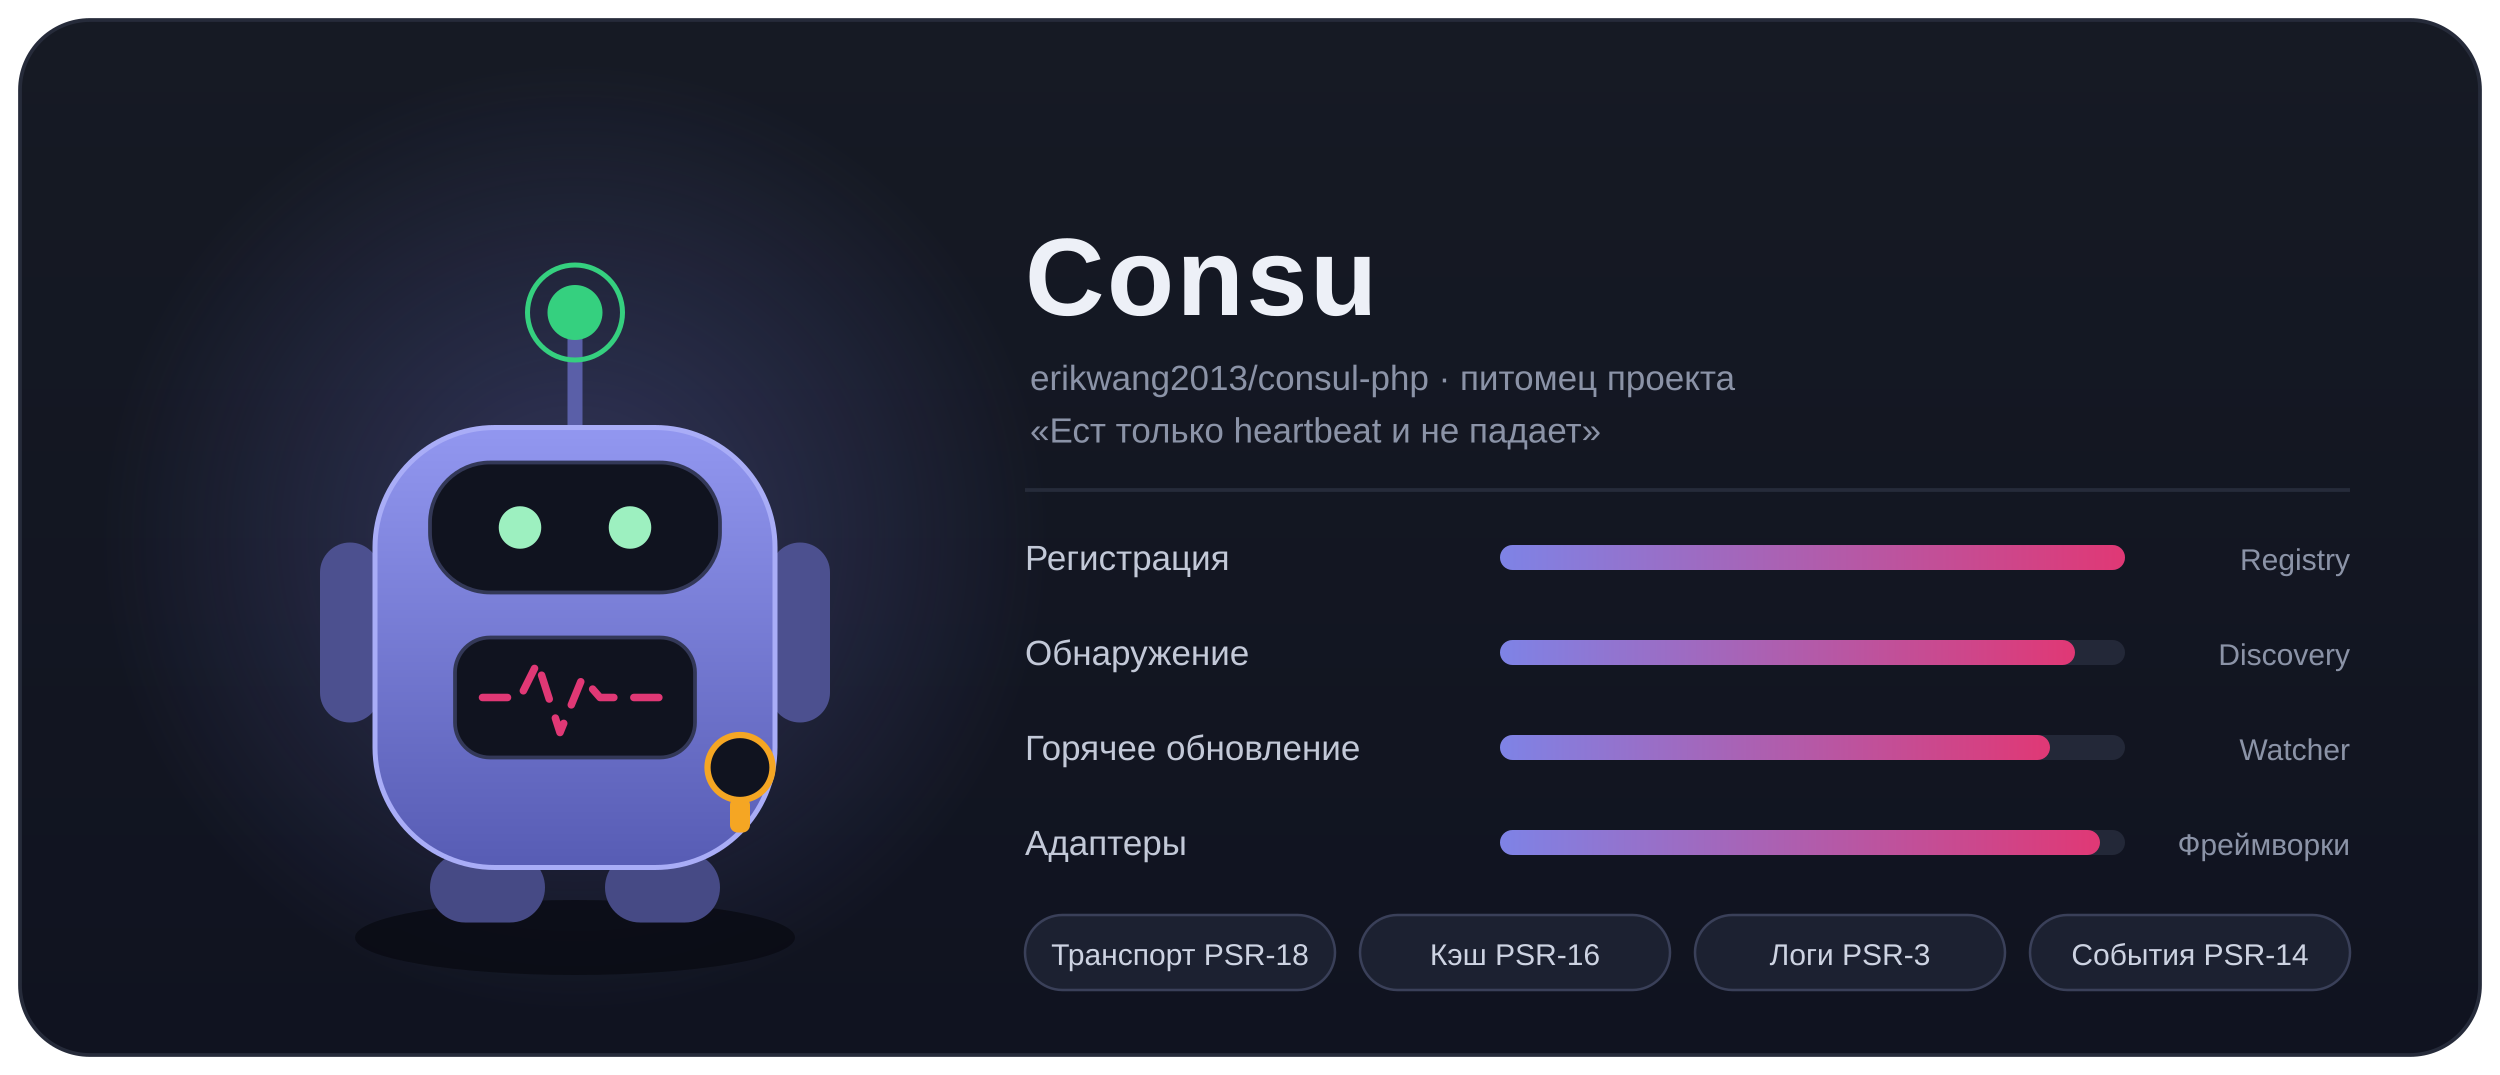
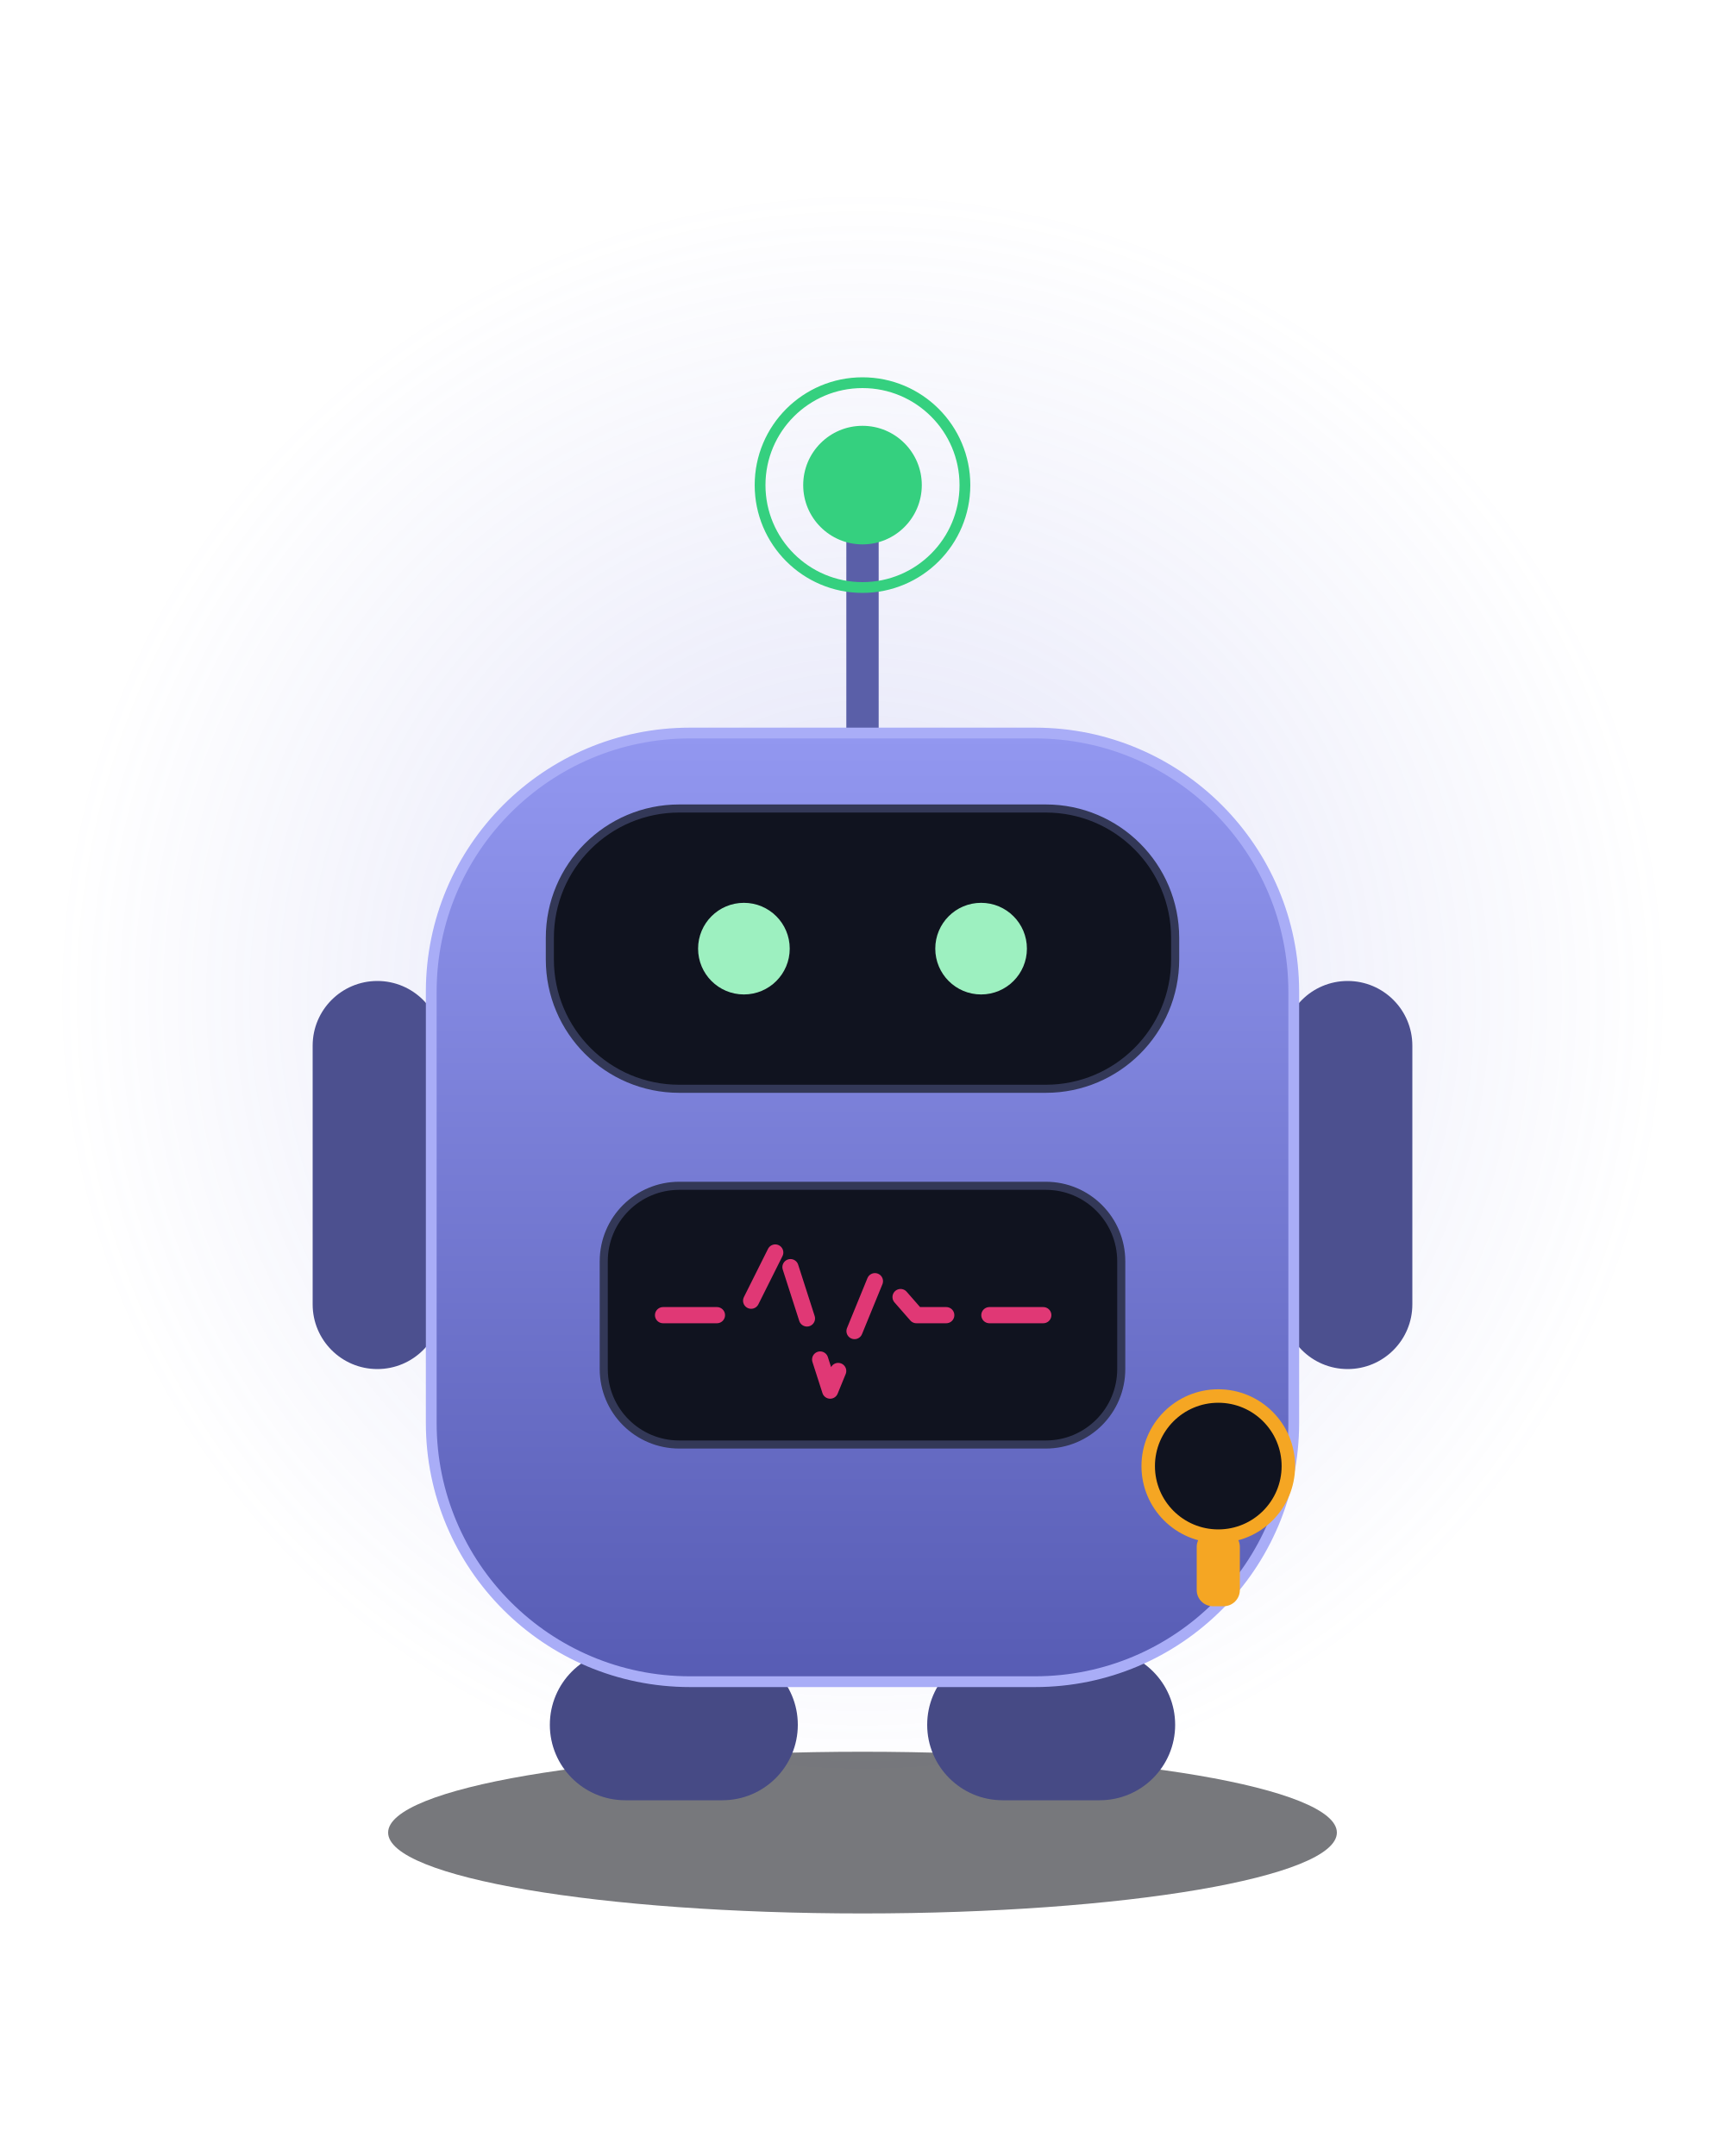
- <svg xmlns="http://www.w3.org/2000/svg" width="1000" height="430" viewBox="0 0 1000 430" role="img" aria-label="Питомец проекта consul-php — Consu">
-   <style>
-     .t { font-family: -apple-system, BlinkMacSystemFont, "Segoe UI", "Helvetica Neue", Arial, "DejaVu Sans", "Noto Sans SC", "PingFang SC", "Microsoft YaHei", sans-serif; }
-     .name { font-size: 44px; font-weight: 700; fill: #EDF0F7; letter-spacing: 1px; }
-     .sub { font-size: 14px; fill: #8B93A7; }
-     .label { font-size: 14px; fill: #C3C9D8; }
-     .val { font-size: 12px; fill: #8B93A7; }
-     .chip { font-size: 12px; fill: #CDD3E2; }
-   </style>
+ <svg xmlns="http://www.w3.org/2000/svg" width="320" height="400" viewBox="0 0 320 400" role="img" aria-label="Consu — талисман проекта consul-php">
  <defs>
-     <linearGradient id="panel" x1="0" y1="0" x2="0" y2="1">
-       <stop offset="0" stop-color="#161A24" />
-       <stop offset="1" stop-color="#101320" />
-     </linearGradient>
    <linearGradient id="body" x1="0" y1="0" x2="0" y2="1">
      <stop offset="0" stop-color="#9297F0" />
      <stop offset="1" stop-color="#575CB4" />
    </linearGradient>
-     <linearGradient id="bar" x1="0" y1="0" x2="1" y2="0">
-       <stop offset="0" stop-color="#7E83E6" />
-       <stop offset="1" stop-color="#E03875" />
-     </linearGradient>
    <radialGradient id="glow" cx="0.5" cy="0.5" r="0.5">
-       <stop offset="0" stop-color="#7A7FE0" stop-opacity="0.30" />
+       <stop offset="0" stop-color="#7A7FE0" stop-opacity="0.22" />
      <stop offset="1" stop-color="#7A7FE0" stop-opacity="0" />
    </radialGradient>
  </defs>
-   <rect x="8" y="8" width="984" height="414" rx="28" fill="url(#panel)" stroke="#262B3A" stroke-width="1.5" />
-   <circle cx="230" cy="215" r="190" fill="url(#glow)" />
-   <g class="t" transform="translate(230,235)">
+   <circle cx="160" cy="185" r="150" fill="url(#glow)" />
+   <g transform="translate(160,200)">
    <g>
      <animateTransform attributeName="transform" type="translate" values="0 0; 0 -8; 0 0" dur="4.4s" repeatCount="indefinite" />
-       <ellipse cx="0" cy="140" rx="88" ry="15" fill="#080A11" opacity="0.75" />
+       <ellipse cx="0" cy="140" rx="88" ry="15" fill="#080A11" opacity="0.55" />
      <line x1="0" y1="-62" x2="0" y2="-100" stroke="#5A5FA8" stroke-width="6" stroke-linecap="round" />
      <circle cx="0" cy="-110" r="19" fill="none" stroke="#35D07F" stroke-width="2">
        <animate attributeName="r" values="11;22;22" dur="2.6s" repeatCount="indefinite" />
        <animate attributeName="opacity" values="0.75;0;0" dur="2.6s" repeatCount="indefinite" />
      </circle>
      <circle cx="0" cy="-110" r="11" fill="#35D07F" />
      <rect x="-102" y="-18" width="24" height="72" rx="12" fill="#4C508F" />
      <rect x="78" y="-18" width="24" height="72" rx="12" fill="#4C508F" />
      <rect x="-58" y="106" width="46" height="28" rx="14" fill="#464A85" />
      <rect x="12" y="106" width="46" height="28" rx="14" fill="#464A85" />
      <rect x="-80" y="-64" width="160" height="176" rx="48" fill="url(#body)" stroke="#A9ADF7" stroke-width="2" />
      <rect x="-58" y="-50" width="116" height="52" rx="24" fill="#10131F" stroke="#333857" stroke-width="1.5" />
      <ellipse cx="-22" cy="-24" rx="8.5" ry="8.5" fill="#9DF0C0">
        <animate attributeName="ry" values="8.5;8.5;1;8.5;8.5" keyTimes="0;0.88;0.92;0.96;1" dur="5s" repeatCount="indefinite" />
      </ellipse>
      <ellipse cx="22" cy="-24" rx="8.5" ry="8.5" fill="#9DF0C0">
        <animate attributeName="ry" values="8.5;8.5;1;8.5;8.5" keyTimes="0;0.88;0.92;0.96;1" dur="5s" repeatCount="indefinite" />
      </ellipse>
      <rect x="-48" y="20" width="96" height="48" rx="14" fill="#10131F" stroke="#333857" stroke-width="1.5" />
      <path d="M-37 44 H-22 L-15 30 L-6 58 L3 36 L10 44 H37" fill="none" stroke="#E03875" stroke-width="3" stroke-linecap="round" stroke-linejoin="round" stroke-dasharray="10 8">
        <animate attributeName="stroke-dashoffset" from="0" to="-36" dur="1.6s" repeatCount="indefinite" />
      </path>
      <circle cx="66" cy="72" r="13" fill="#10131F" stroke="#F5A623" stroke-width="2.5" />
      <rect x="62" y="84" width="8" height="14" rx="3" fill="#F5A623" />
    </g>
  </g>
-   <g class="t">
-     <text class="name" x="410" y="126">Consu</text>
-     <text class="sub" x="412" y="156">erikwang2013/consul-php · питомец проекта</text>
-     <text class="sub" x="412" y="177" fill="#6E768A">«Ест только heartbeat и не падает»</text>
-     <line x1="410" y1="196" x2="940" y2="196" stroke="#262B3A" stroke-width="1.5" />
-     <text class="label" x="410" y="228">Регистрация</text>
-     <rect x="600" y="218" width="250" height="10" rx="5" fill="#232838" />
-     <rect x="600" y="218" width="250" height="10" rx="5" fill="url(#bar)" />
-     <text class="val" x="940" y="228" text-anchor="end">Registry</text>
-     <text class="label" x="410" y="266">Обнаружение</text>
-     <rect x="600" y="256" width="250" height="10" rx="5" fill="#232838" />
-     <rect x="600" y="256" width="230" height="10" rx="5" fill="url(#bar)" />
-     <text class="val" x="940" y="266" text-anchor="end">Discovery</text>
-     <text class="label" x="410" y="304">Горячее обновление</text>
-     <rect x="600" y="294" width="250" height="10" rx="5" fill="#232838" />
-     <rect x="600" y="294" width="220" height="10" rx="5" fill="url(#bar)" />
-     <text class="val" x="940" y="304" text-anchor="end">Watcher</text>
-     <text class="label" x="410" y="342">Адаптеры</text>
-     <rect x="600" y="332" width="250" height="10" rx="5" fill="#232838" />
-     <rect x="600" y="332" width="240" height="10" rx="5" fill="url(#bar)" />
-     <text class="val" x="940" y="342" text-anchor="end">Фреймворки</text>
-     <rect x="410" y="366" width="124" height="30" rx="15" fill="#1C2131" stroke="#3A4059" />
-     <text class="chip" x="472" y="386" text-anchor="middle">Транспорт PSR-18</text>
-     <rect x="544" y="366" width="124" height="30" rx="15" fill="#1C2131" stroke="#3A4059" />
-     <text class="chip" x="606" y="386" text-anchor="middle">Кэш PSR-16</text>
-     <rect x="678" y="366" width="124" height="30" rx="15" fill="#1C2131" stroke="#3A4059" />
-     <text class="chip" x="740" y="386" text-anchor="middle">Логи PSR-3</text>
-     <rect x="812" y="366" width="128" height="30" rx="15" fill="#1C2131" stroke="#3A4059" />
-     <text class="chip" x="876" y="386" text-anchor="middle">События PSR-14</text>
-   </g>
</svg>
